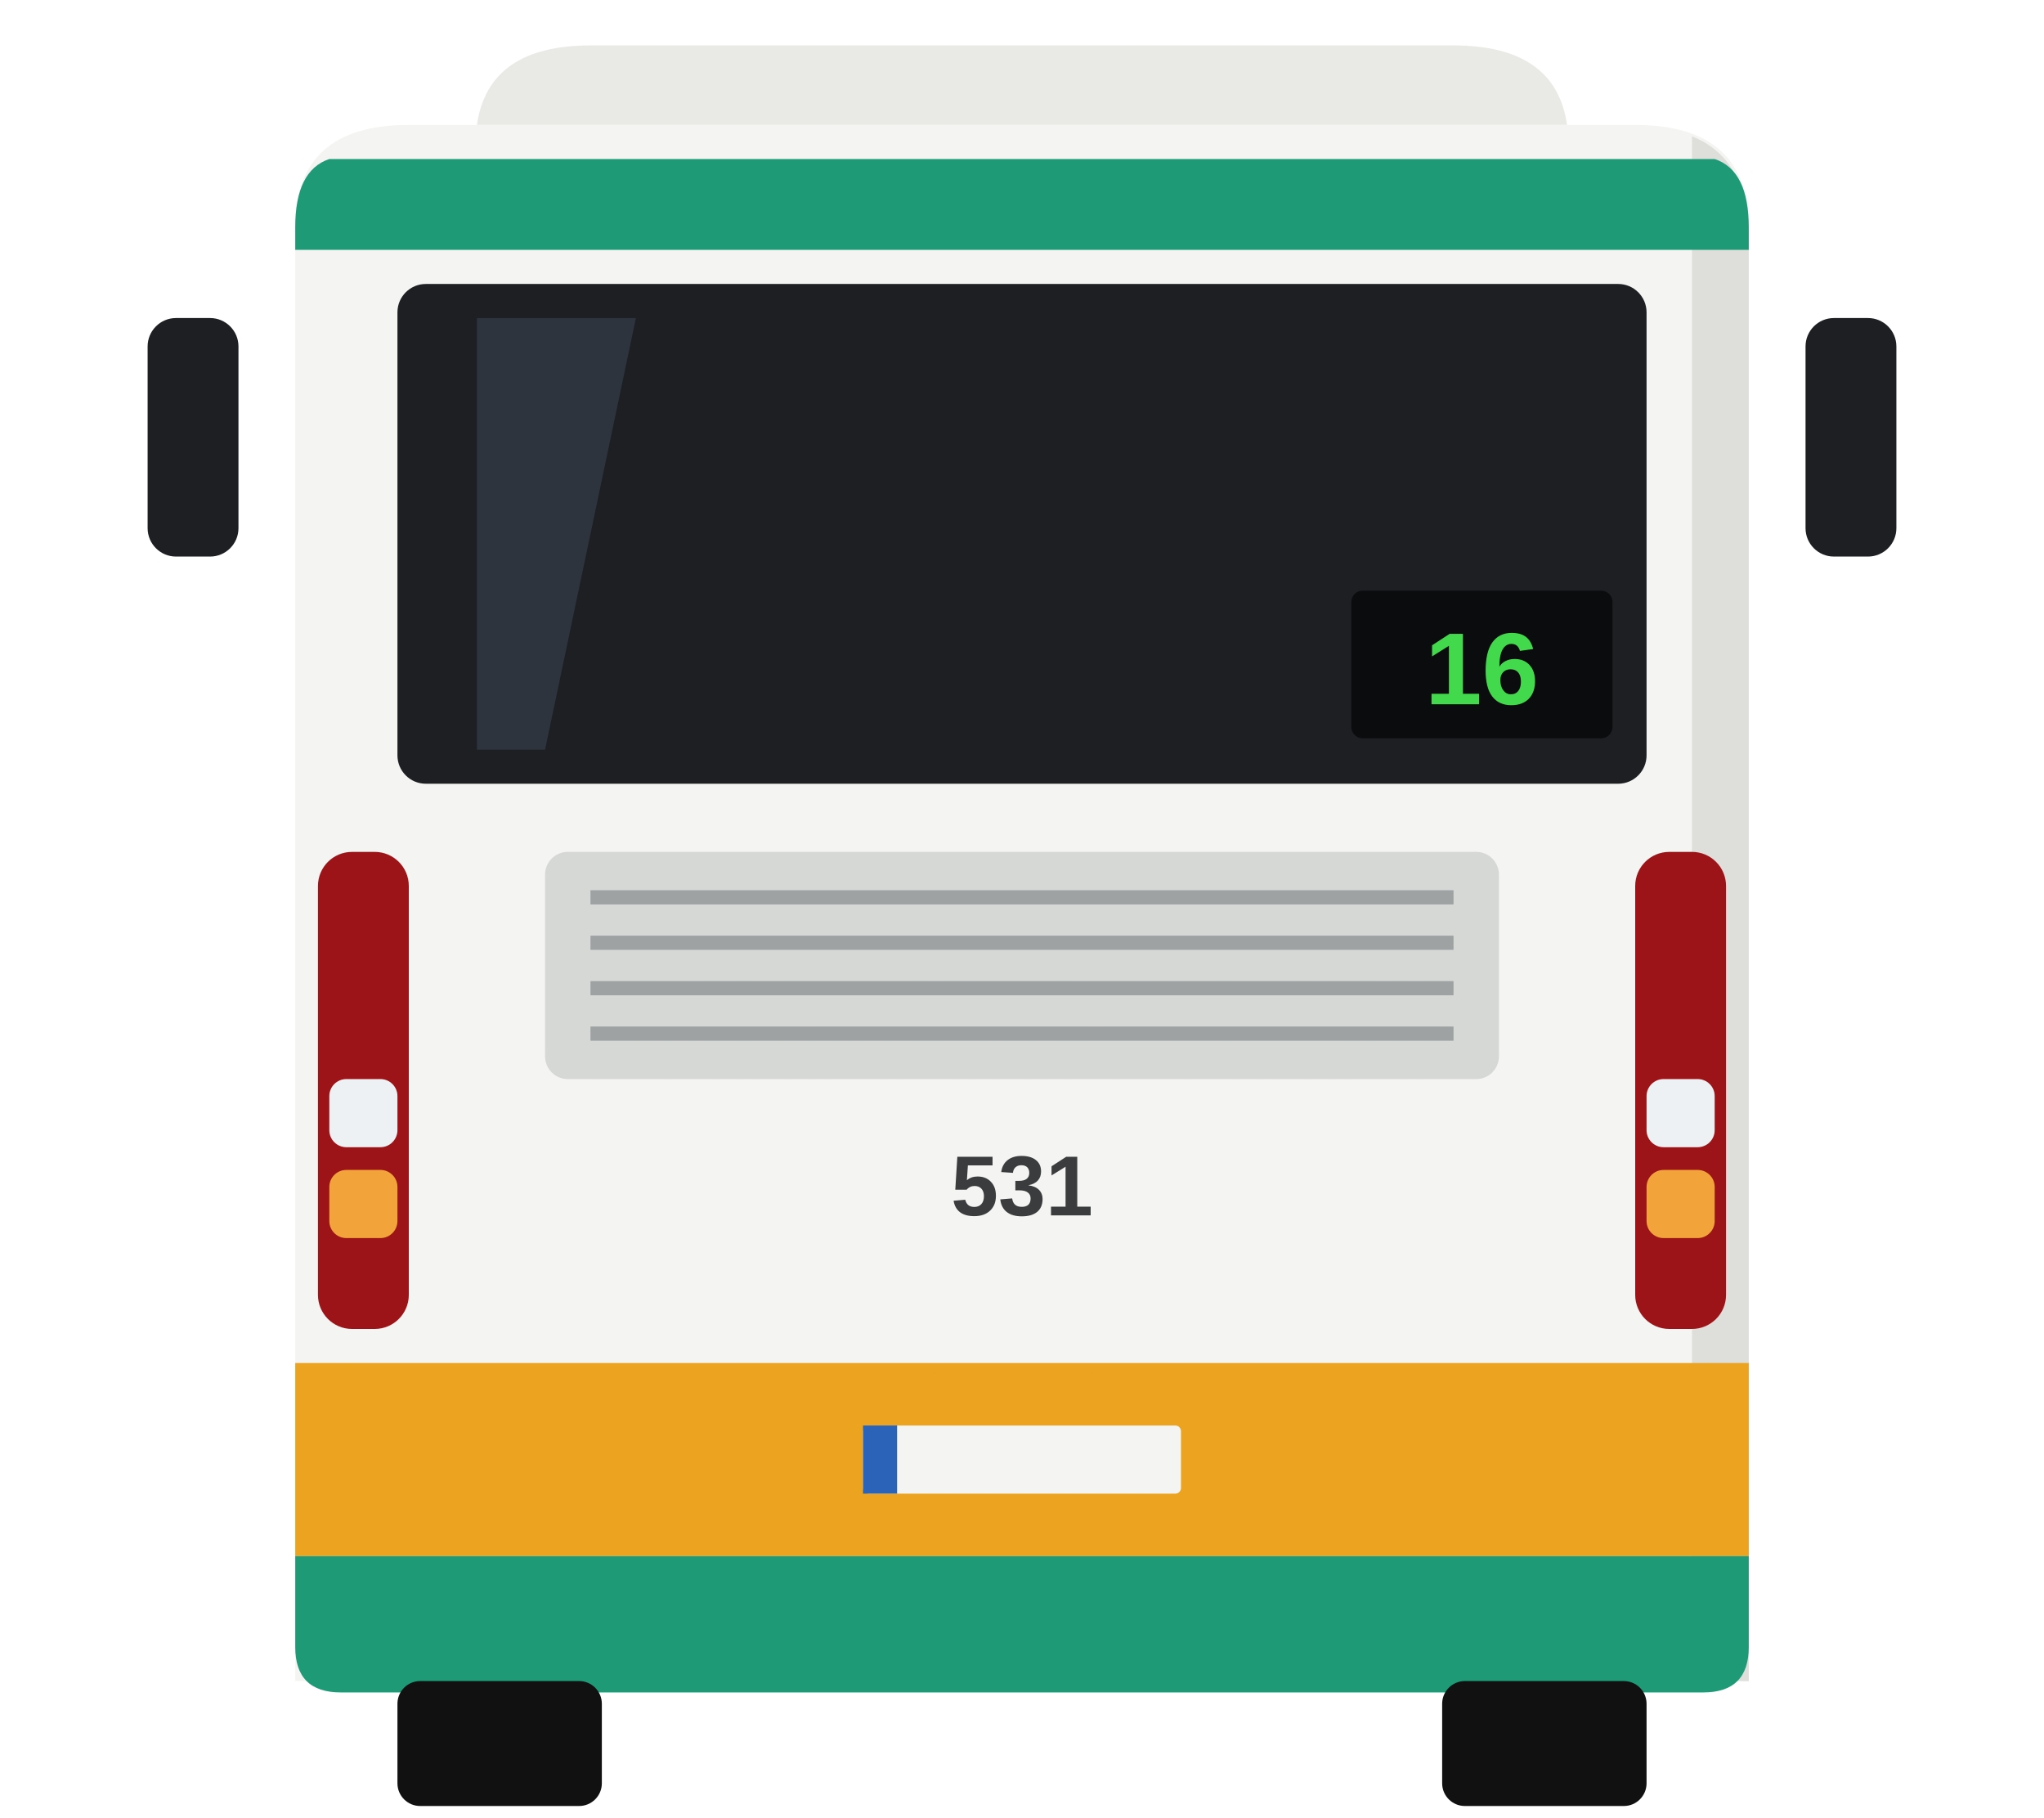
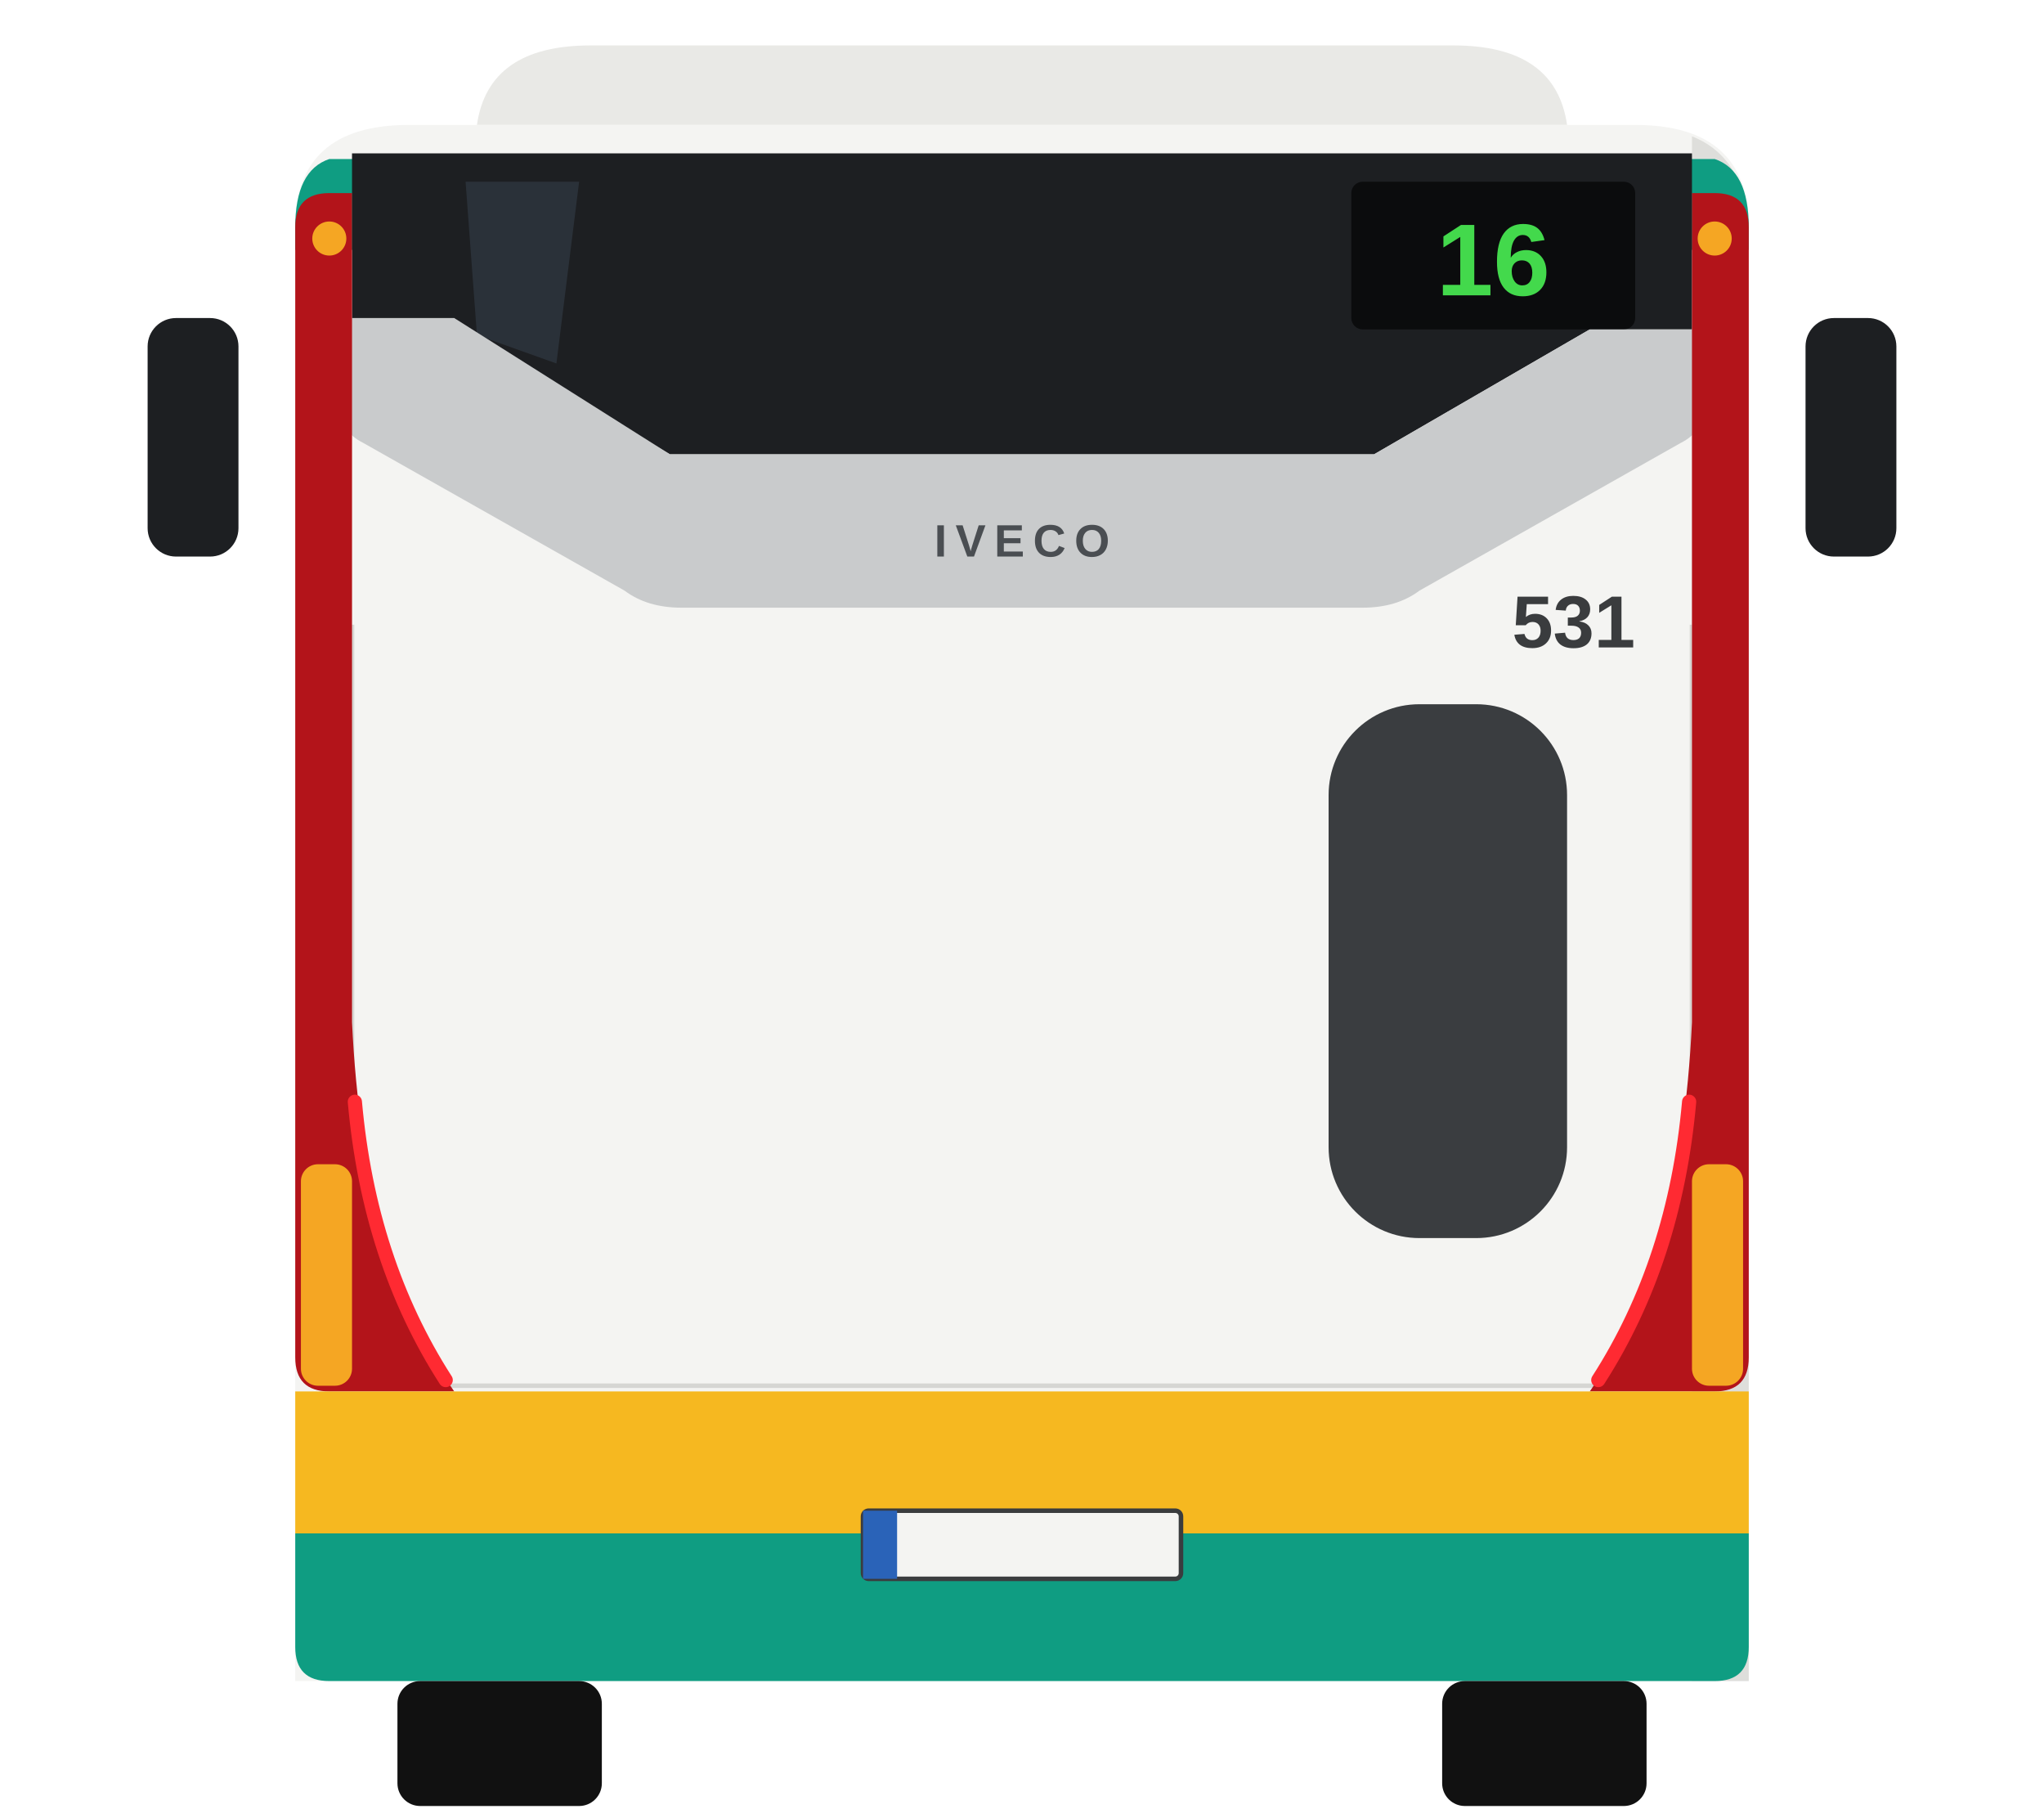
<svg xmlns="http://www.w3.org/2000/svg" viewBox="0 0 360 320">
  <rect x="26" y="56" width="16" height="42" rx="5" fill="#1d1f22" />
  <rect x="318" y="56" width="16" height="42" rx="5" fill="#1d1f22" />
  <path d="M84 22 Q86 8 104 8 H256 Q274 8 276 22 Z" fill="#e9e9e6" />
  <path d="M52 296 V40 Q52 22 72 22 H288 Q308 22 308 40 V296 Z" fill="#f4f4f2" />
  <path d="M298 24 Q308 28 308 42 V296 H298 Z" fill="#dededb" />
-   <path d="M52 40 Q52 30 58 28 H302 Q308 30 308 40 V44 H52 Z" fill="#1f9a76" />
-   <rect x="70" y="50" width="220" height="88" rx="5" fill="#1d1f22" />
-   <path d="M84 56 L112 56 L96 132 L84 132 Z" fill="#3a4654" opacity=".55" />
-   <rect x="238" y="104" width="46" height="26" rx="2" fill="#0b0c0d" />
-   <text x="261" y="124" text-anchor="middle" font-family="Arial, sans-serif" font-size="18" font-weight="bold" fill="#43d94c">16</text>
-   <rect x="96" y="150" width="168" height="40" rx="4" fill="#d6d8d6" />
-   <g stroke="#9ea2a3" stroke-width="2.5">
-     <path d="M104 158 H256" />
-     <path d="M104 166 H256" />
-     <path d="M104 174 H256" />
-     <path d="M104 182 H256" />
-   </g>
-   <text x="180" y="214" text-anchor="middle" font-family="Arial, sans-serif" font-size="15" font-weight="bold" fill="#3a3c3e">531</text>
-   <rect x="56" y="150" width="16" height="84" rx="6" fill="#9c1418" />
-   <rect x="58" y="206" width="12" height="12" rx="3" fill="#f2a33a" />
-   <rect x="58" y="190" width="12" height="12" rx="3" fill="#eef1f3" />
-   <rect x="288" y="150" width="16" height="84" rx="6" fill="#9c1418" />
-   <rect x="290" y="206" width="12" height="12" rx="3" fill="#f2a33a" />
-   <rect x="290" y="190" width="12" height="12" rx="3" fill="#eef1f3" />
-   <rect x="52" y="240" width="256" height="34" fill="#eba320" />
-   <rect x="152" y="251" width="56" height="12" rx="1" fill="#f4f4f2" />
-   <rect x="152" y="251" width="6" height="12" fill="#2a63b8" />
-   <path d="M52 274 H308 V290 Q308 298 300 298 H60 Q52 298 52 290 Z" fill="#1f9a76" />
+   <path d="M52 40 Q52 30 58 28 H302 Q308 30 308 40 V44 H52 Z" fill="#0f9d82" />
+   <path d="M62 27 H298 V58 H280 L242 80 H118 L80 58 H62 Z" fill="#1d1f22" />
+   <path d="M82 32 L102 32 L98 64 L84 59 Z" fill="#3a4654" opacity=".45" />
+   <rect x="238" y="32" width="50" height="26" rx="2" fill="#0b0c0d" />
+   <text x="263" y="52" text-anchor="middle" font-family="Arial, sans-serif" font-size="18" font-weight="bold" fill="#43d94c">16</text>
+   <path d="M60 56 H80 L118 80 H242 L280 58 H300 V72 Q300 76 296 78 L250 104 Q246 107 240 107 H120 Q114 107 110 104 L64 78 Q60 76 60 72 Z" fill="#c9cbcc" />
+   <text x="180" y="98" text-anchor="middle" font-family="Arial, sans-serif" font-size="8" font-weight="bold" letter-spacing="1.5" fill="#4a4e52">IVECO</text>
+   <text x="288" y="114" text-anchor="end" font-family="Arial, sans-serif" font-size="13" font-weight="bold" fill="#3a3c3e">531</text>
+   <path d="M62 110 V232 Q62 244 74 244 H286 Q298 244 298 232 V110" stroke="#d6d6d3" stroke-width=".8" fill="none" />
+   <rect x="234" y="124" width="42" height="94" rx="16" fill="#3a3d40" />
+   <path d="M52 40 Q52 34 58 34 H62 V180 Q64 222 80 245 H58 Q52 245 52 239 Z" fill="#b3141a" />
+   <path d="M62.5 194 Q65 222 78.5 243" stroke="#ff2a32" stroke-width="2.5" fill="none" stroke-linecap="round" />
+   <rect x="53" y="205" width="9" height="39" rx="3" fill="#f5a623" />
+   <circle cx="58" cy="42" r="3" fill="#f5a623" />
+   <path d="M308 40 Q308 34 302 34 H298 V180 Q296 222 280 245 H302 Q308 245 308 239 Z" fill="#b3141a" />
+   <path d="M297.5 194 Q295 222 281.5 243" stroke="#ff2a32" stroke-width="2.5" fill="none" stroke-linecap="round" />
+   <rect x="298" y="205" width="9" height="39" rx="3" fill="#f5a623" />
+   <circle cx="302" cy="42" r="3" fill="#f5a623" />
+   <rect x="52" y="245" width="256" height="25" fill="#f6b820" />
+   <path d="M52 270 H308 V290 Q308 296 302 296 H58 Q52 296 52 290 Z" fill="#0f9d82" />
+   <rect x="152" y="266" width="56" height="12" rx="1" fill="#f4f4f2" stroke="#3a3c3e" stroke-width=".8" />
+   <rect x="152" y="266" width="6" height="12" fill="#2a63b8" />
  <rect x="70" y="296" width="36" height="22" rx="4" fill="#111" />
  <rect x="254" y="296" width="36" height="22" rx="4" fill="#111" />
</svg>
